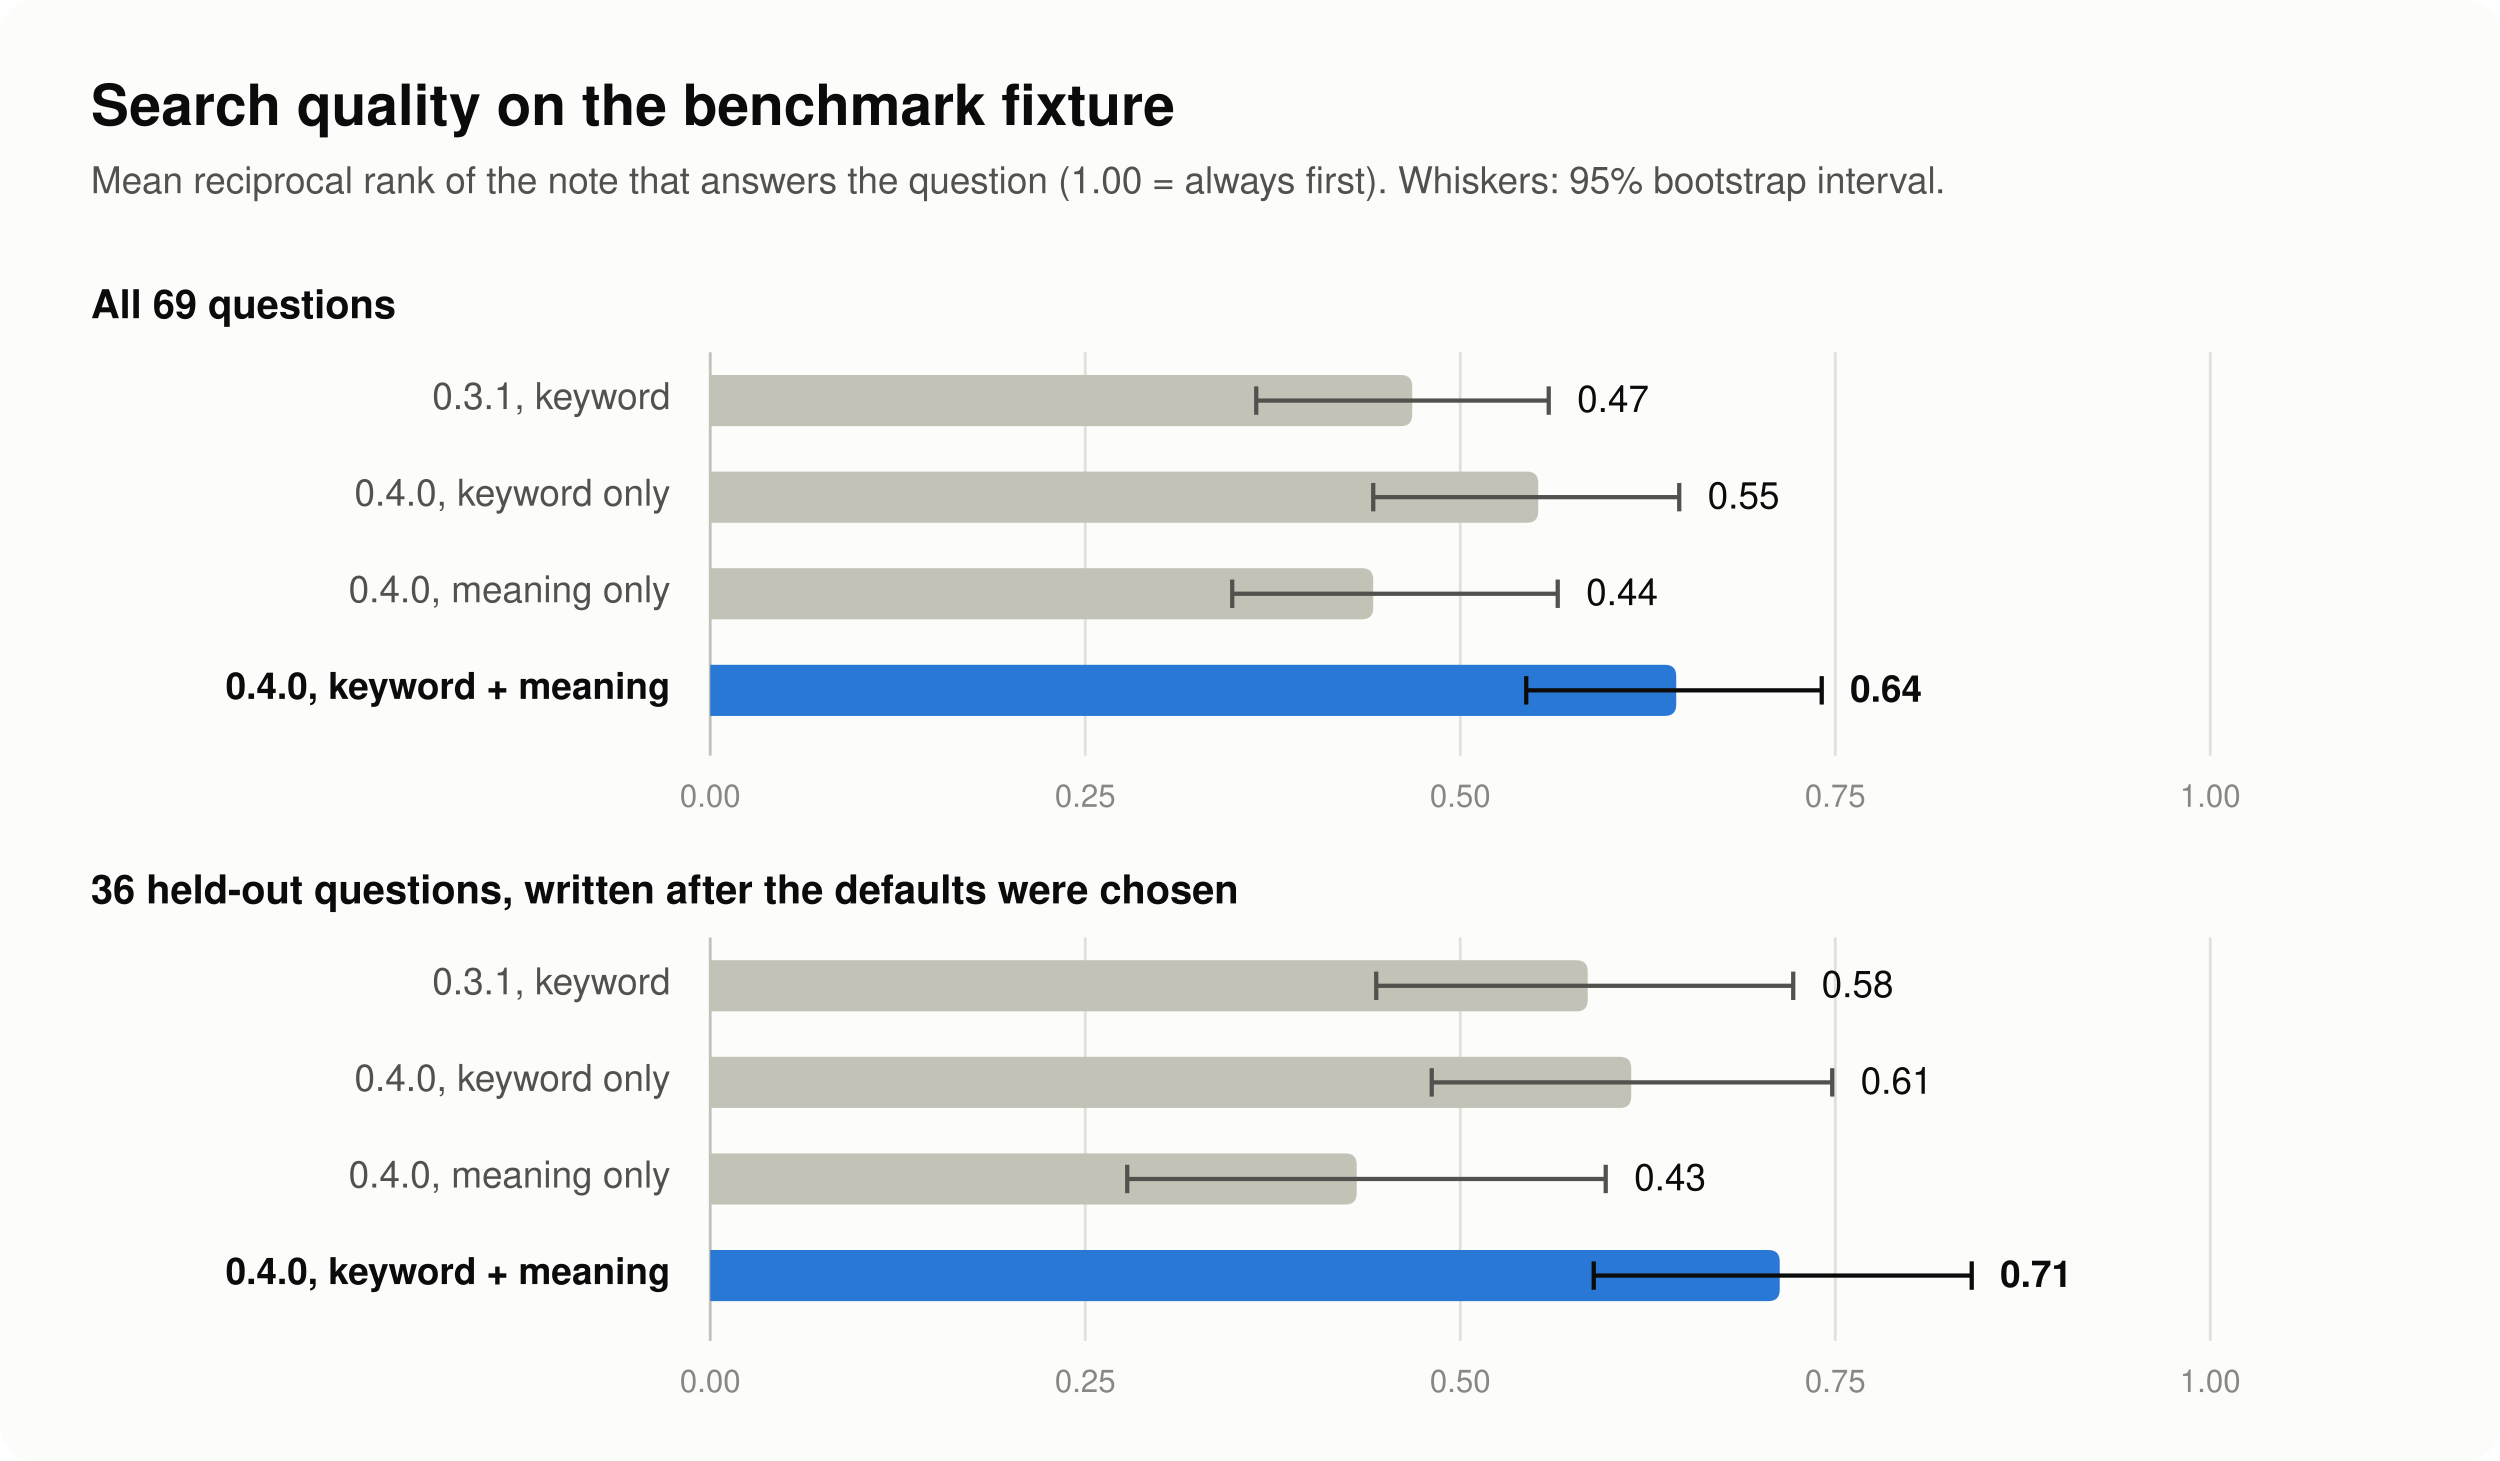
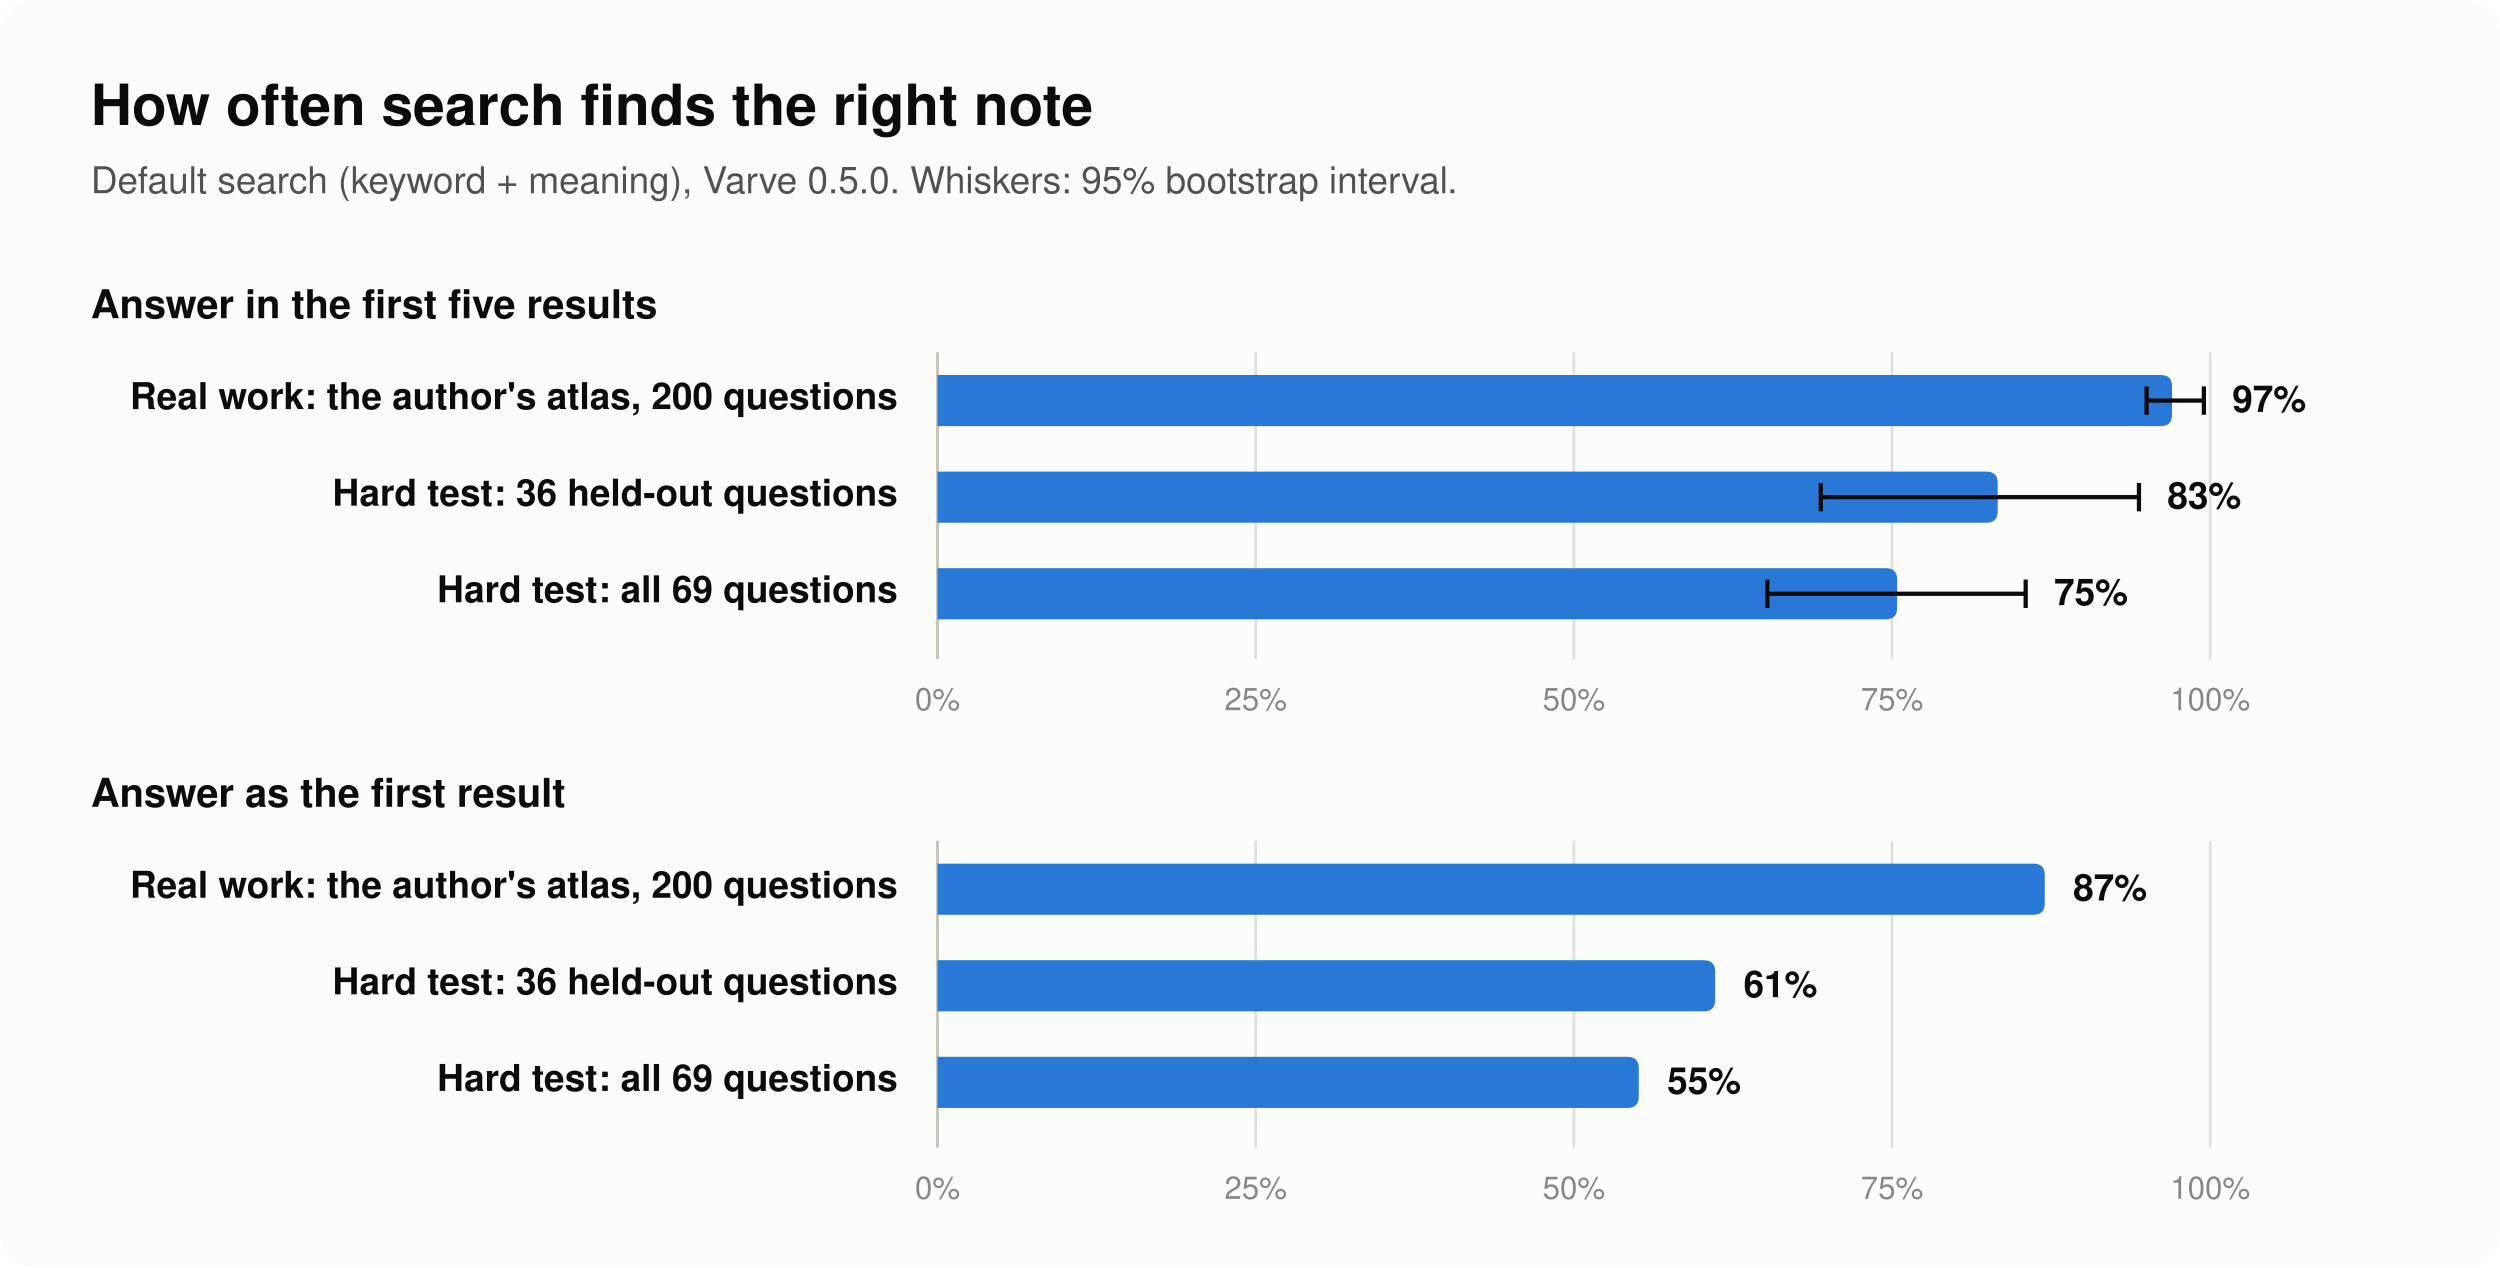
- <svg xmlns="http://www.w3.org/2000/svg" width="880" height="514" viewBox="0 0 880 514" role="img" aria-label="Bar chart of search quality: version 0.4.0 with keyword and meaning search scores highest on all questions and on held-out questions" font-family="system-ui, -apple-system, &quot;Segoe UI&quot;, Helvetica, Arial, sans-serif">
-   <rect width="880" height="514" rx="12" fill="#fcfcfb" />
-   <text x="32" y="44" font-size="20" font-weight="700" fill="#0b0b0b" text-anchor="start">Search quality on the benchmark fixture</text>
-   <text x="32" y="68" font-size="13" font-weight="400" fill="#52514e" text-anchor="start">Mean reciprocal rank of the note that answers the question (1.00 = always first). Whiskers: 95% bootstrap interval.</text>
-   <text x="32" y="112" font-size="14" font-weight="600" fill="#0b0b0b" text-anchor="start">All 69 questions</text>
-   <line x1="250" y1="124" x2="250" y2="266" stroke="#c3c2b7" stroke-width="1" />
-   <text x="250" y="284" font-size="11" font-weight="400" fill="#898781" text-anchor="middle">0.00</text>
-   <line x1="382" y1="124" x2="382" y2="266" stroke="#e1e0d9" stroke-width="1" />
-   <text x="382" y="284" font-size="11" font-weight="400" fill="#898781" text-anchor="middle">0.25</text>
-   <line x1="514" y1="124" x2="514" y2="266" stroke="#e1e0d9" stroke-width="1" />
-   <text x="514" y="284" font-size="11" font-weight="400" fill="#898781" text-anchor="middle">0.50</text>
-   <line x1="646" y1="124" x2="646" y2="266" stroke="#e1e0d9" stroke-width="1" />
-   <text x="646" y="284" font-size="11" font-weight="400" fill="#898781" text-anchor="middle">0.75</text>
-   <line x1="778" y1="124" x2="778" y2="266" stroke="#e1e0d9" stroke-width="1" />
-   <text x="778" y="284" font-size="11" font-weight="400" fill="#898781" text-anchor="middle">1.00</text>
+ <svg xmlns="http://www.w3.org/2000/svg" width="880" height="446" viewBox="0 0 880 446" role="img" aria-label="Bar chart: the answer is in the first five results for 97% of questions on the author's atlas, 83% of held-out hard questions and 75% of all hard questions; first for 87%, 61% and 55%" font-family="system-ui, -apple-system, &quot;Segoe UI&quot;, Helvetica, Arial, sans-serif">
+   <rect width="880" height="446" rx="12" fill="#fcfcfb" />
+   <text x="32" y="44" font-size="20" font-weight="700" fill="#0b0b0b" text-anchor="start">How often search finds the right note</text>
+   <text x="32" y="68" font-size="13" font-weight="400" fill="#52514e" text-anchor="start">Default search (keyword + meaning), Varve 0.5.0. Whiskers: 95% bootstrap interval.</text>
+   <text x="32" y="112" font-size="14" font-weight="600" fill="#0b0b0b" text-anchor="start">Answer in the first five results</text>
+   <line x1="330" y1="124" x2="330" y2="232" stroke="#c3c2b7" stroke-width="1" />
+   <text x="330" y="250" font-size="11" font-weight="400" fill="#898781" text-anchor="middle">0%</text>
+   <line x1="442" y1="124" x2="442" y2="232" stroke="#e1e0d9" stroke-width="1" />
+   <text x="442" y="250" font-size="11" font-weight="400" fill="#898781" text-anchor="middle">25%</text>
+   <line x1="554" y1="124" x2="554" y2="232" stroke="#e1e0d9" stroke-width="1" />
+   <text x="554" y="250" font-size="11" font-weight="400" fill="#898781" text-anchor="middle">50%</text>
+   <line x1="666" y1="124" x2="666" y2="232" stroke="#e1e0d9" stroke-width="1" />
+   <text x="666" y="250" font-size="11" font-weight="400" fill="#898781" text-anchor="middle">75%</text>
+   <line x1="778" y1="124" x2="778" y2="232" stroke="#e1e0d9" stroke-width="1" />
+   <text x="778" y="250" font-size="11" font-weight="400" fill="#898781" text-anchor="middle">100%</text>
  <g transform="translate(0 130)">
-     <text x="236" y="14" font-size="13" font-weight="400" fill="#52514e" text-anchor="end">0.3.1, keyword</text>
-     <path d="M250,2 H493.104 Q497.104,2 497.104,6 V16 Q497.104,20 493.104,20 H250 Z" fill="#c3c2b7" />
-     <path d="M442.192,11 H545.152 M442.192,6 V16 M545.152,6 V16" stroke="#52514e" stroke-width="1.5" fill="none" />
-     <text x="555.152" y="15" font-size="13" font-weight="500" fill="#0b0b0b" text-anchor="start">0.47</text>
-     <text x="236" y="48" font-size="13" font-weight="400" fill="#52514e" text-anchor="end">0.4.0, keyword only</text>
-     <path d="M250,36 H537.456 Q541.456,36 541.456,40 V50 Q541.456,54 537.456,54 H250 Z" fill="#c3c2b7" />
-     <path d="M483.376,45 H591.088 M483.376,40 V50 M591.088,40 V50" stroke="#52514e" stroke-width="1.5" fill="none" />
-     <text x="601.088" y="49" font-size="13" font-weight="500" fill="#0b0b0b" text-anchor="start">0.55</text>
-     <text x="236" y="82" font-size="13" font-weight="400" fill="#52514e" text-anchor="end">0.4.0, meaning only</text>
-     <path d="M250,70 H479.376 Q483.376,70 483.376,74 V84 Q483.376,88 479.376,88 H250 Z" fill="#c3c2b7" />
-     <path d="M433.744,79 H548.32 M433.744,74 V84 M548.32,74 V84" stroke="#52514e" stroke-width="1.5" fill="none" />
-     <text x="558.32" y="83" font-size="13" font-weight="500" fill="#0b0b0b" text-anchor="start">0.44</text>
-     <text x="236" y="116" font-size="13" font-weight="600" fill="#0b0b0b" text-anchor="end">0.4.0, keyword + meaning</text>
-     <path d="M250,104 H586.032 Q590.032,104 590.032,108 V118 Q590.032,122 586.032,122 H250 Z" fill="#2a78d6" />
-     <path d="M537.232,113 H641.248 M537.232,108 V118 M641.248,108 V118" stroke="#0b0b0b" stroke-width="1.5" fill="none" />
-     <text x="651.248" y="117" font-size="13" font-weight="700" fill="#0b0b0b" text-anchor="start">0.64</text>
+     <text x="316" y="14" font-size="13" font-weight="600" fill="#0b0b0b" text-anchor="end">Real work: the author's atlas, 200 questions</text>
+     <path d="M330,2 H760.56 Q764.56,2 764.56,6 V16 Q764.56,20 760.56,20 H330 Z" fill="#2a78d6" />
+     <path d="M755.6,11 H775.76 M755.6,6 V16 M775.76,6 V16" stroke="#0b0b0b" stroke-width="1.5" fill="none" />
+     <text x="785.76" y="15" font-size="13" font-weight="700" fill="#0b0b0b" text-anchor="start">97%</text>
+     <text x="316" y="48" font-size="13" font-weight="600" fill="#0b0b0b" text-anchor="end">Hard test: 36 held-out questions</text>
+     <path d="M330,36 H699.184 Q703.184,36 703.184,40 V50 Q703.184,54 699.184,54 H330 Z" fill="#2a78d6" />
+     <path d="M640.912,45 H752.912 M640.912,40 V50 M752.912,40 V50" stroke="#0b0b0b" stroke-width="1.5" fill="none" />
+     <text x="762.912" y="49" font-size="13" font-weight="700" fill="#0b0b0b" text-anchor="start">83%</text>
+     <text x="316" y="82" font-size="13" font-weight="600" fill="#0b0b0b" text-anchor="end">Hard test: all 69 questions</text>
+     <path d="M330,70 H663.792 Q667.792,70 667.792,74 V84 Q667.792,88 663.792,88 H330 Z" fill="#2a78d6" />
+     <path d="M622.096,79 H713.04 M622.096,74 V84 M713.04,74 V84" stroke="#0b0b0b" stroke-width="1.5" fill="none" />
+     <text x="723.04" y="83" font-size="13" font-weight="700" fill="#0b0b0b" text-anchor="start">75%</text>
  </g>
-   <text x="32" y="318" font-size="14" font-weight="600" fill="#0b0b0b" text-anchor="start">36 held-out questions, written after the defaults were chosen</text>
-   <line x1="250" y1="330" x2="250" y2="472" stroke="#c3c2b7" stroke-width="1" />
-   <text x="250" y="490" font-size="11" font-weight="400" fill="#898781" text-anchor="middle">0.00</text>
-   <line x1="382" y1="330" x2="382" y2="472" stroke="#e1e0d9" stroke-width="1" />
-   <text x="382" y="490" font-size="11" font-weight="400" fill="#898781" text-anchor="middle">0.25</text>
-   <line x1="514" y1="330" x2="514" y2="472" stroke="#e1e0d9" stroke-width="1" />
-   <text x="514" y="490" font-size="11" font-weight="400" fill="#898781" text-anchor="middle">0.50</text>
-   <line x1="646" y1="330" x2="646" y2="472" stroke="#e1e0d9" stroke-width="1" />
-   <text x="646" y="490" font-size="11" font-weight="400" fill="#898781" text-anchor="middle">0.75</text>
-   <line x1="778" y1="330" x2="778" y2="472" stroke="#e1e0d9" stroke-width="1" />
-   <text x="778" y="490" font-size="11" font-weight="400" fill="#898781" text-anchor="middle">1.00</text>
-   <g transform="translate(0 336)">
-     <text x="236" y="14" font-size="13" font-weight="400" fill="#52514e" text-anchor="end">0.3.1, keyword</text>
-     <path d="M250,2 H554.88 Q558.88,2 558.88,6 V16 Q558.88,20 554.88,20 H250 Z" fill="#c3c2b7" />
-     <path d="M484.432,11 H631.216 M484.432,6 V16 M631.216,6 V16" stroke="#52514e" stroke-width="1.5" fill="none" />
-     <text x="641.216" y="15" font-size="13" font-weight="500" fill="#0b0b0b" text-anchor="start">0.58</text>
-     <text x="236" y="48" font-size="13" font-weight="400" fill="#52514e" text-anchor="end">0.4.0, keyword only</text>
-     <path d="M250,36 H570.192 Q574.192,36 574.192,40 V50 Q574.192,54 570.192,54 H250 Z" fill="#c3c2b7" />
-     <path d="M503.968,45 H644.944 M503.968,40 V50 M644.944,40 V50" stroke="#52514e" stroke-width="1.5" fill="none" />
-     <text x="654.944" y="49" font-size="13" font-weight="500" fill="#0b0b0b" text-anchor="start">0.61</text>
-     <text x="236" y="82" font-size="13" font-weight="400" fill="#52514e" text-anchor="end">0.4.0, meaning only</text>
-     <path d="M250,70 H473.568 Q477.568,70 477.568,74 V84 Q477.568,88 473.568,88 H250 Z" fill="#c3c2b7" />
-     <path d="M396.784,79 H565.216 M396.784,74 V84 M565.216,74 V84" stroke="#52514e" stroke-width="1.5" fill="none" />
-     <text x="575.216" y="83" font-size="13" font-weight="500" fill="#0b0b0b" text-anchor="start">0.43</text>
-     <text x="236" y="116" font-size="13" font-weight="600" fill="#0b0b0b" text-anchor="end">0.4.0, keyword + meaning</text>
-     <path d="M250,104 H622.464 Q626.464,104 626.464,108 V118 Q626.464,122 622.464,122 H250 Z" fill="#2a78d6" />
-     <path d="M560.992,113 H694.048 M560.992,108 V118 M694.048,108 V118" stroke="#0b0b0b" stroke-width="1.5" fill="none" />
-     <text x="704.048" y="117" font-size="13" font-weight="700" fill="#0b0b0b" text-anchor="start">0.71</text>
+   <text x="32" y="284" font-size="14" font-weight="600" fill="#0b0b0b" text-anchor="start">Answer as the first result</text>
+   <line x1="330" y1="296" x2="330" y2="404" stroke="#c3c2b7" stroke-width="1" />
+   <text x="330" y="422" font-size="11" font-weight="400" fill="#898781" text-anchor="middle">0%</text>
+   <line x1="442" y1="296" x2="442" y2="404" stroke="#e1e0d9" stroke-width="1" />
+   <text x="442" y="422" font-size="11" font-weight="400" fill="#898781" text-anchor="middle">25%</text>
+   <line x1="554" y1="296" x2="554" y2="404" stroke="#e1e0d9" stroke-width="1" />
+   <text x="554" y="422" font-size="11" font-weight="400" fill="#898781" text-anchor="middle">50%</text>
+   <line x1="666" y1="296" x2="666" y2="404" stroke="#e1e0d9" stroke-width="1" />
+   <text x="666" y="422" font-size="11" font-weight="400" fill="#898781" text-anchor="middle">75%</text>
+   <line x1="778" y1="296" x2="778" y2="404" stroke="#e1e0d9" stroke-width="1" />
+   <text x="778" y="422" font-size="11" font-weight="400" fill="#898781" text-anchor="middle">100%</text>
+   <g transform="translate(0 302)">
+     <text x="316" y="14" font-size="13" font-weight="600" fill="#0b0b0b" text-anchor="end">Real work: the author's atlas, 200 questions</text>
+     <path d="M330,2 H715.76 Q719.76,2 719.76,6 V16 Q719.76,20 715.76,20 H330 Z" fill="#2a78d6" />
+     <text x="729.76" y="15" font-size="13" font-weight="700" fill="#0b0b0b" text-anchor="start">87%</text>
+     <text x="316" y="48" font-size="13" font-weight="600" fill="#0b0b0b" text-anchor="end">Hard test: 36 held-out questions</text>
+     <path d="M330,36 H599.728 Q603.728,36 603.728,40 V50 Q603.728,54 599.728,54 H330 Z" fill="#2a78d6" />
+     <text x="613.728" y="49" font-size="13" font-weight="700" fill="#0b0b0b" text-anchor="start">61%</text>
+     <text x="316" y="82" font-size="13" font-weight="600" fill="#0b0b0b" text-anchor="end">Hard test: all 69 questions</text>
+     <path d="M330,70 H572.848 Q576.848,70 576.848,74 V84 Q576.848,88 572.848,88 H330 Z" fill="#2a78d6" />
+     <text x="586.848" y="83" font-size="13" font-weight="700" fill="#0b0b0b" text-anchor="start">55%</text>
  </g>
</svg>
